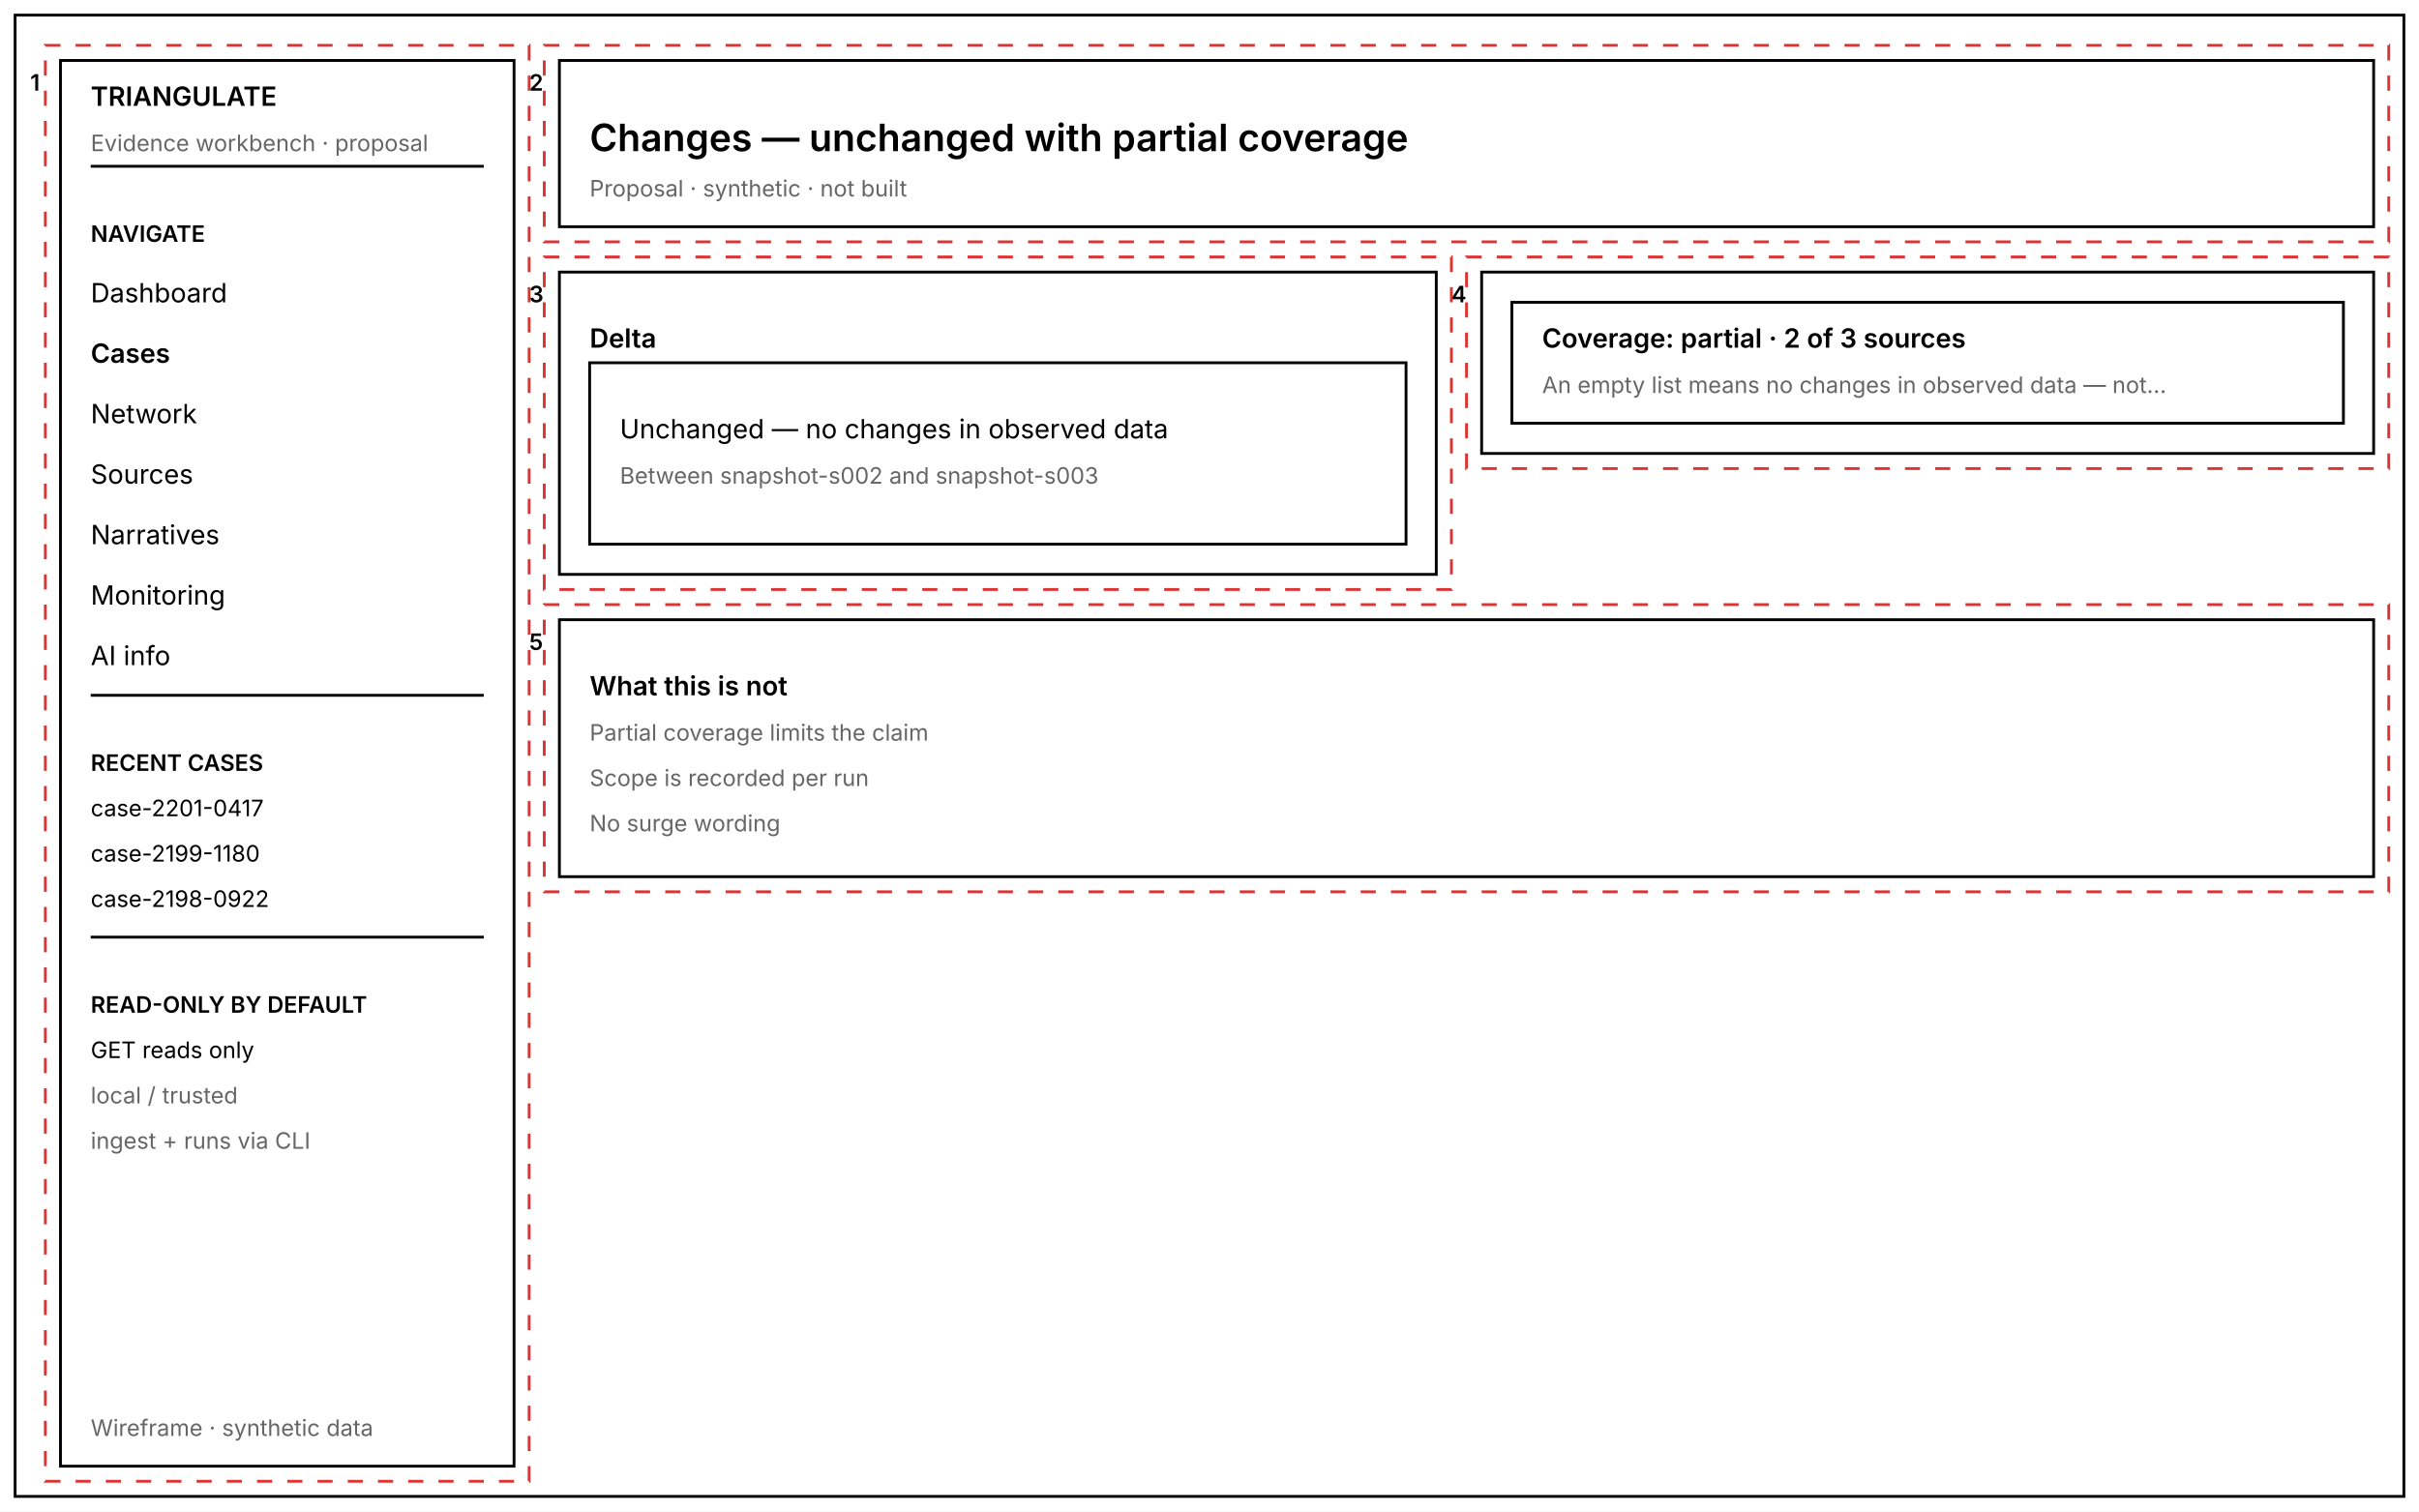
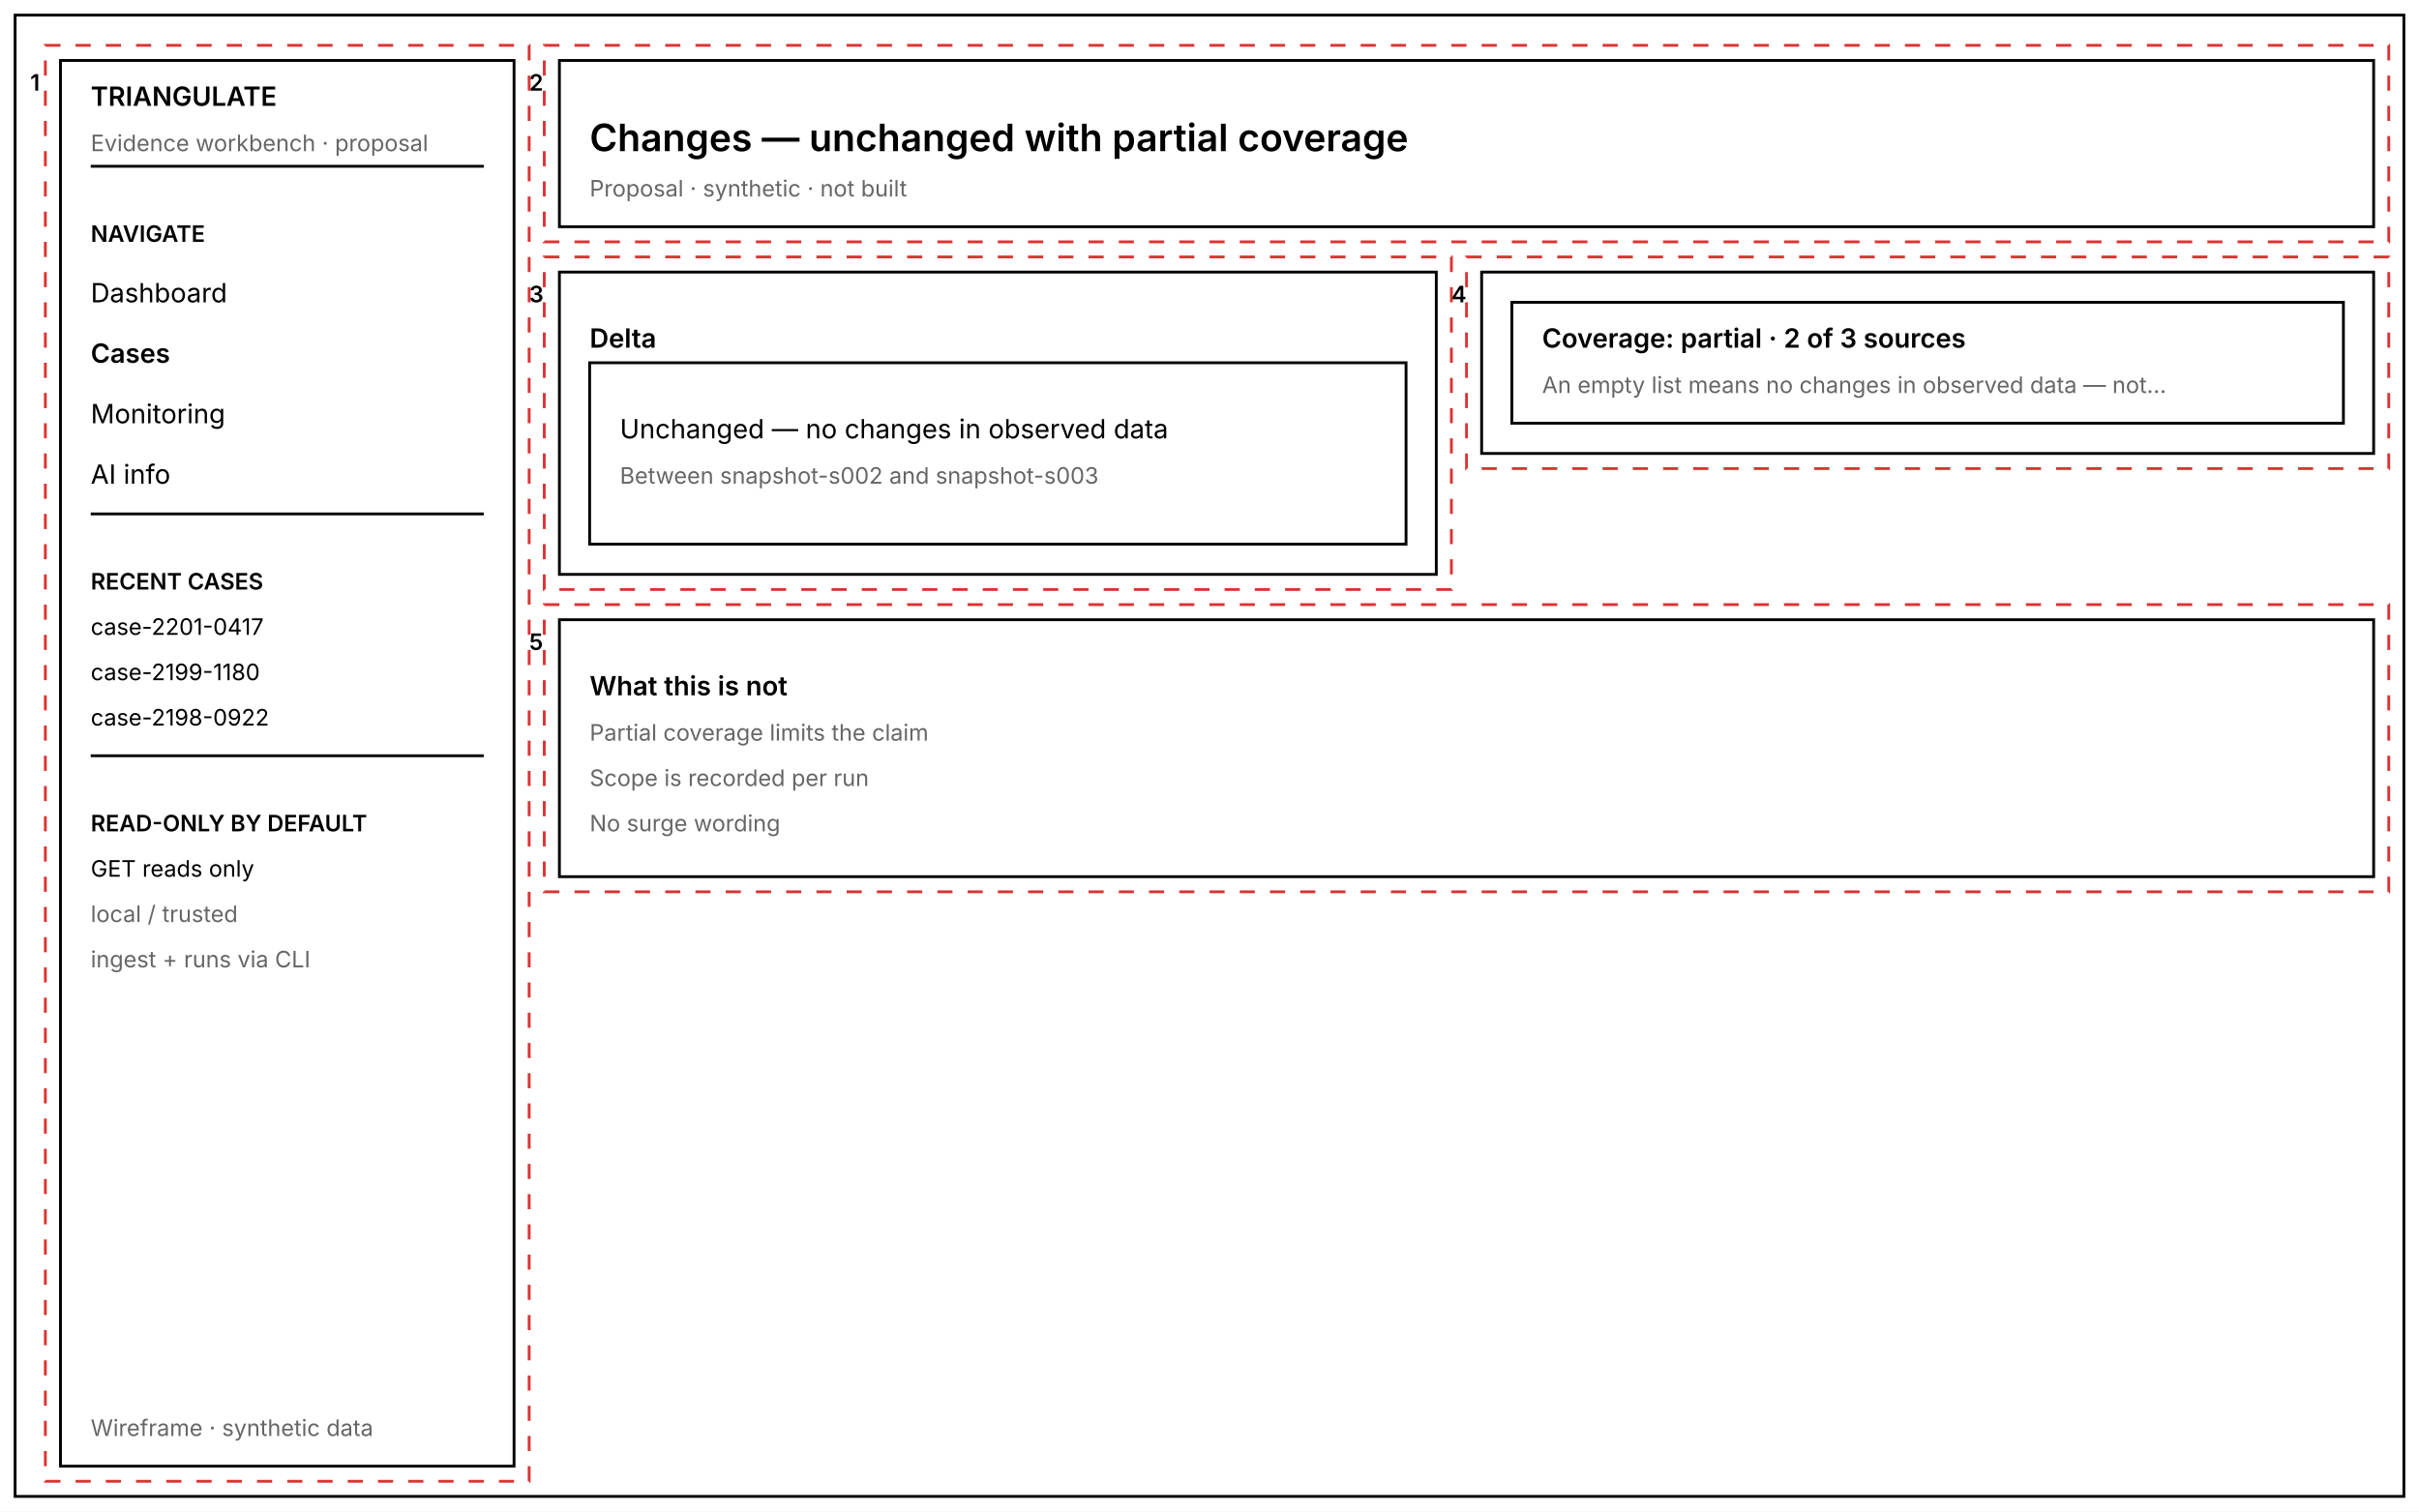
<svg xmlns="http://www.w3.org/2000/svg" width="1280" height="800" viewBox="0 0 1280 800" role="img" aria-labelledby="wf-title wf-desc">
  <g id="ui" font-family="-apple-system, system-ui, sans-serif">
    <rect x="0" y="0" width="1280" height="800" fill="#fff" />
    <rect x="8" y="8" width="1264" height="784" fill="#fff" stroke="#000" stroke-width="1.5" />
    <rect x="32" y="32" width="240" height="744" fill="#fff" stroke="#000" stroke-width="1.5" />
    <text x="48" y="56" font-size="14" fill="#000" font-weight="600">TRIANGULATE</text>
    <text x="48" y="80" font-size="12" fill="#666">Evidence workbench · proposal</text>
    <line x1="48" y1="88" x2="256" y2="88" stroke="#000" stroke-width="1.5" />
    <text x="48" y="128" font-size="12" fill="#000" font-weight="600">NAVIGATE</text>
    <text x="48" y="160" font-size="14" fill="#000">Dashboard</text>
    <text x="48" y="192" font-size="14" fill="#000" font-weight="600">Cases</text>
-     <text x="48" y="224" font-size="14" fill="#000">Network</text>
-     <text x="48" y="256" font-size="14" fill="#000">Sources</text>
-     <text x="48" y="288" font-size="14" fill="#000">Narratives</text>
-     <text x="48" y="320" font-size="14" fill="#000">Monitoring</text>
-     <text x="48" y="352" font-size="14" fill="#000">AI info</text>
-     <line x1="48" y1="368" x2="256" y2="368" stroke="#000" stroke-width="1.5" />
-     <text x="48" y="408" font-size="12" fill="#000" font-weight="600">RECENT CASES</text>
-     <text x="48" y="432" font-size="12" fill="#000">case-2201-0417</text>
-     <text x="48" y="456" font-size="12" fill="#000">case-2199-1180</text>
-     <text x="48" y="480" font-size="12" fill="#000">case-2198-0922</text>
-     <line x1="48" y1="496" x2="256" y2="496" stroke="#000" stroke-width="1.5" />
-     <text x="48" y="536" font-size="12" fill="#000" font-weight="600">READ-ONLY BY DEFAULT</text>
-     <text x="48" y="560" font-size="12" fill="#000">GET reads only</text>
-     <text x="48" y="584" font-size="12" fill="#666">local / trusted</text>
-     <text x="48" y="608" font-size="12" fill="#666">ingest + runs via CLI</text>
+     <text x="48" y="224" font-size="14" fill="#000">Monitoring</text>
+     <text x="48" y="256" font-size="14" fill="#000">AI info</text>
+     <line x1="48" y1="272" x2="256" y2="272" stroke="#000" stroke-width="1.5" />
+     <text x="48" y="312" font-size="12" fill="#000" font-weight="600">RECENT CASES</text>
+     <text x="48" y="336" font-size="12" fill="#000">case-2201-0417</text>
+     <text x="48" y="360" font-size="12" fill="#000">case-2199-1180</text>
+     <text x="48" y="384" font-size="12" fill="#000">case-2198-0922</text>
+     <line x1="48" y1="400" x2="256" y2="400" stroke="#000" stroke-width="1.5" />
+     <text x="48" y="440" font-size="12" fill="#000" font-weight="600">READ-ONLY BY DEFAULT</text>
+     <text x="48" y="464" font-size="12" fill="#000">GET reads only</text>
+     <text x="48" y="488" font-size="12" fill="#666">local / trusted</text>
+     <text x="48" y="512" font-size="12" fill="#666">ingest + runs via CLI</text>
    <text x="48" y="760" font-size="12" fill="#666">Wireframe · synthetic data</text>
    <rect x="296" y="32" width="960" height="88" fill="#fff" stroke="#000" stroke-width="1.5" />
    <text x="312" y="80" font-size="20" fill="#000" font-weight="600">Changes — unchanged with partial coverage</text>
    <text x="312" y="104" font-size="12" fill="#666">Proposal · synthetic · not built</text>
    <g data-pane="p1">
      <rect x="296" y="144" width="464" height="160" fill="#fff" stroke="#000" stroke-width="1.5" />
      <text x="312" y="184" font-size="14" fill="#000" font-weight="600">Delta</text>
      <rect x="312" y="192" width="432" height="96" fill="#fff" stroke="#000" stroke-width="1.5" />
      <text x="328" y="232" font-size="14" fill="#000">Unchanged — no changes in observed data</text>
      <text x="328" y="256" font-size="12" fill="#666">Between snapshot-s002 and snapshot-s003</text>
    </g>
    <g data-pane="p2">
      <rect x="784" y="144" width="472" height="96" fill="#fff" stroke="#000" stroke-width="1.5" />
      <rect x="800" y="160" width="440" height="64" fill="#fff" stroke="#000" stroke-width="1.5" />
      <text x="816" y="184" font-size="14" fill="#000" font-weight="600">Coverage: partial · 2 of 3 sources</text>
      <text x="816" y="208" font-size="12" fill="#666">An empty list means no changes in observed data — not…</text>
    </g>
    <g data-pane="p3">
      <rect x="296" y="328" width="960" height="136" fill="#fff" stroke="#000" stroke-width="1.5" />
      <text x="312" y="368" font-size="14" fill="#000" font-weight="600">What this is not</text>
      <text x="312" y="392" font-size="12" fill="#666">Partial coverage limits the claim</text>
      <text x="312" y="416" font-size="12" fill="#666">Scope is recorded per run</text>
      <text x="312" y="440" font-size="12" fill="#666">No surge wording</text>
    </g>
  </g>
  <g id="annotations" font-family="-apple-system, system-ui, sans-serif">
    <rect data-region="1" x="24" y="24" width="256" height="760" fill="none" stroke="#d33" stroke-width="1.5" stroke-dasharray="8 8" />
    <rect data-region="2" x="288" y="24" width="976" height="104" fill="none" stroke="#d33" stroke-width="1.5" stroke-dasharray="8 8" />
    <rect data-region="3" x="288" y="136" width="480" height="176" fill="none" stroke="#d33" stroke-width="1.5" stroke-dasharray="8 8" />
    <rect data-region="4" x="776" y="136" width="488" height="112" fill="none" stroke="#d33" stroke-width="1.5" stroke-dasharray="8 8" />
    <rect data-region="5" x="288" y="320" width="976" height="152" fill="none" stroke="#d33" stroke-width="1.5" stroke-dasharray="8 8" />
    <text x="16" y="48" font-size="12" font-weight="600" fill="#000">1</text>
    <text x="280" y="48" font-size="12" font-weight="600" fill="#000">2</text>
    <text x="280" y="160" font-size="12" font-weight="600" fill="#000">3</text>
    <text x="768" y="160" font-size="12" font-weight="600" fill="#000">4</text>
    <text x="280" y="344" font-size="12" font-weight="600" fill="#000">5</text>
  </g>
</svg>
